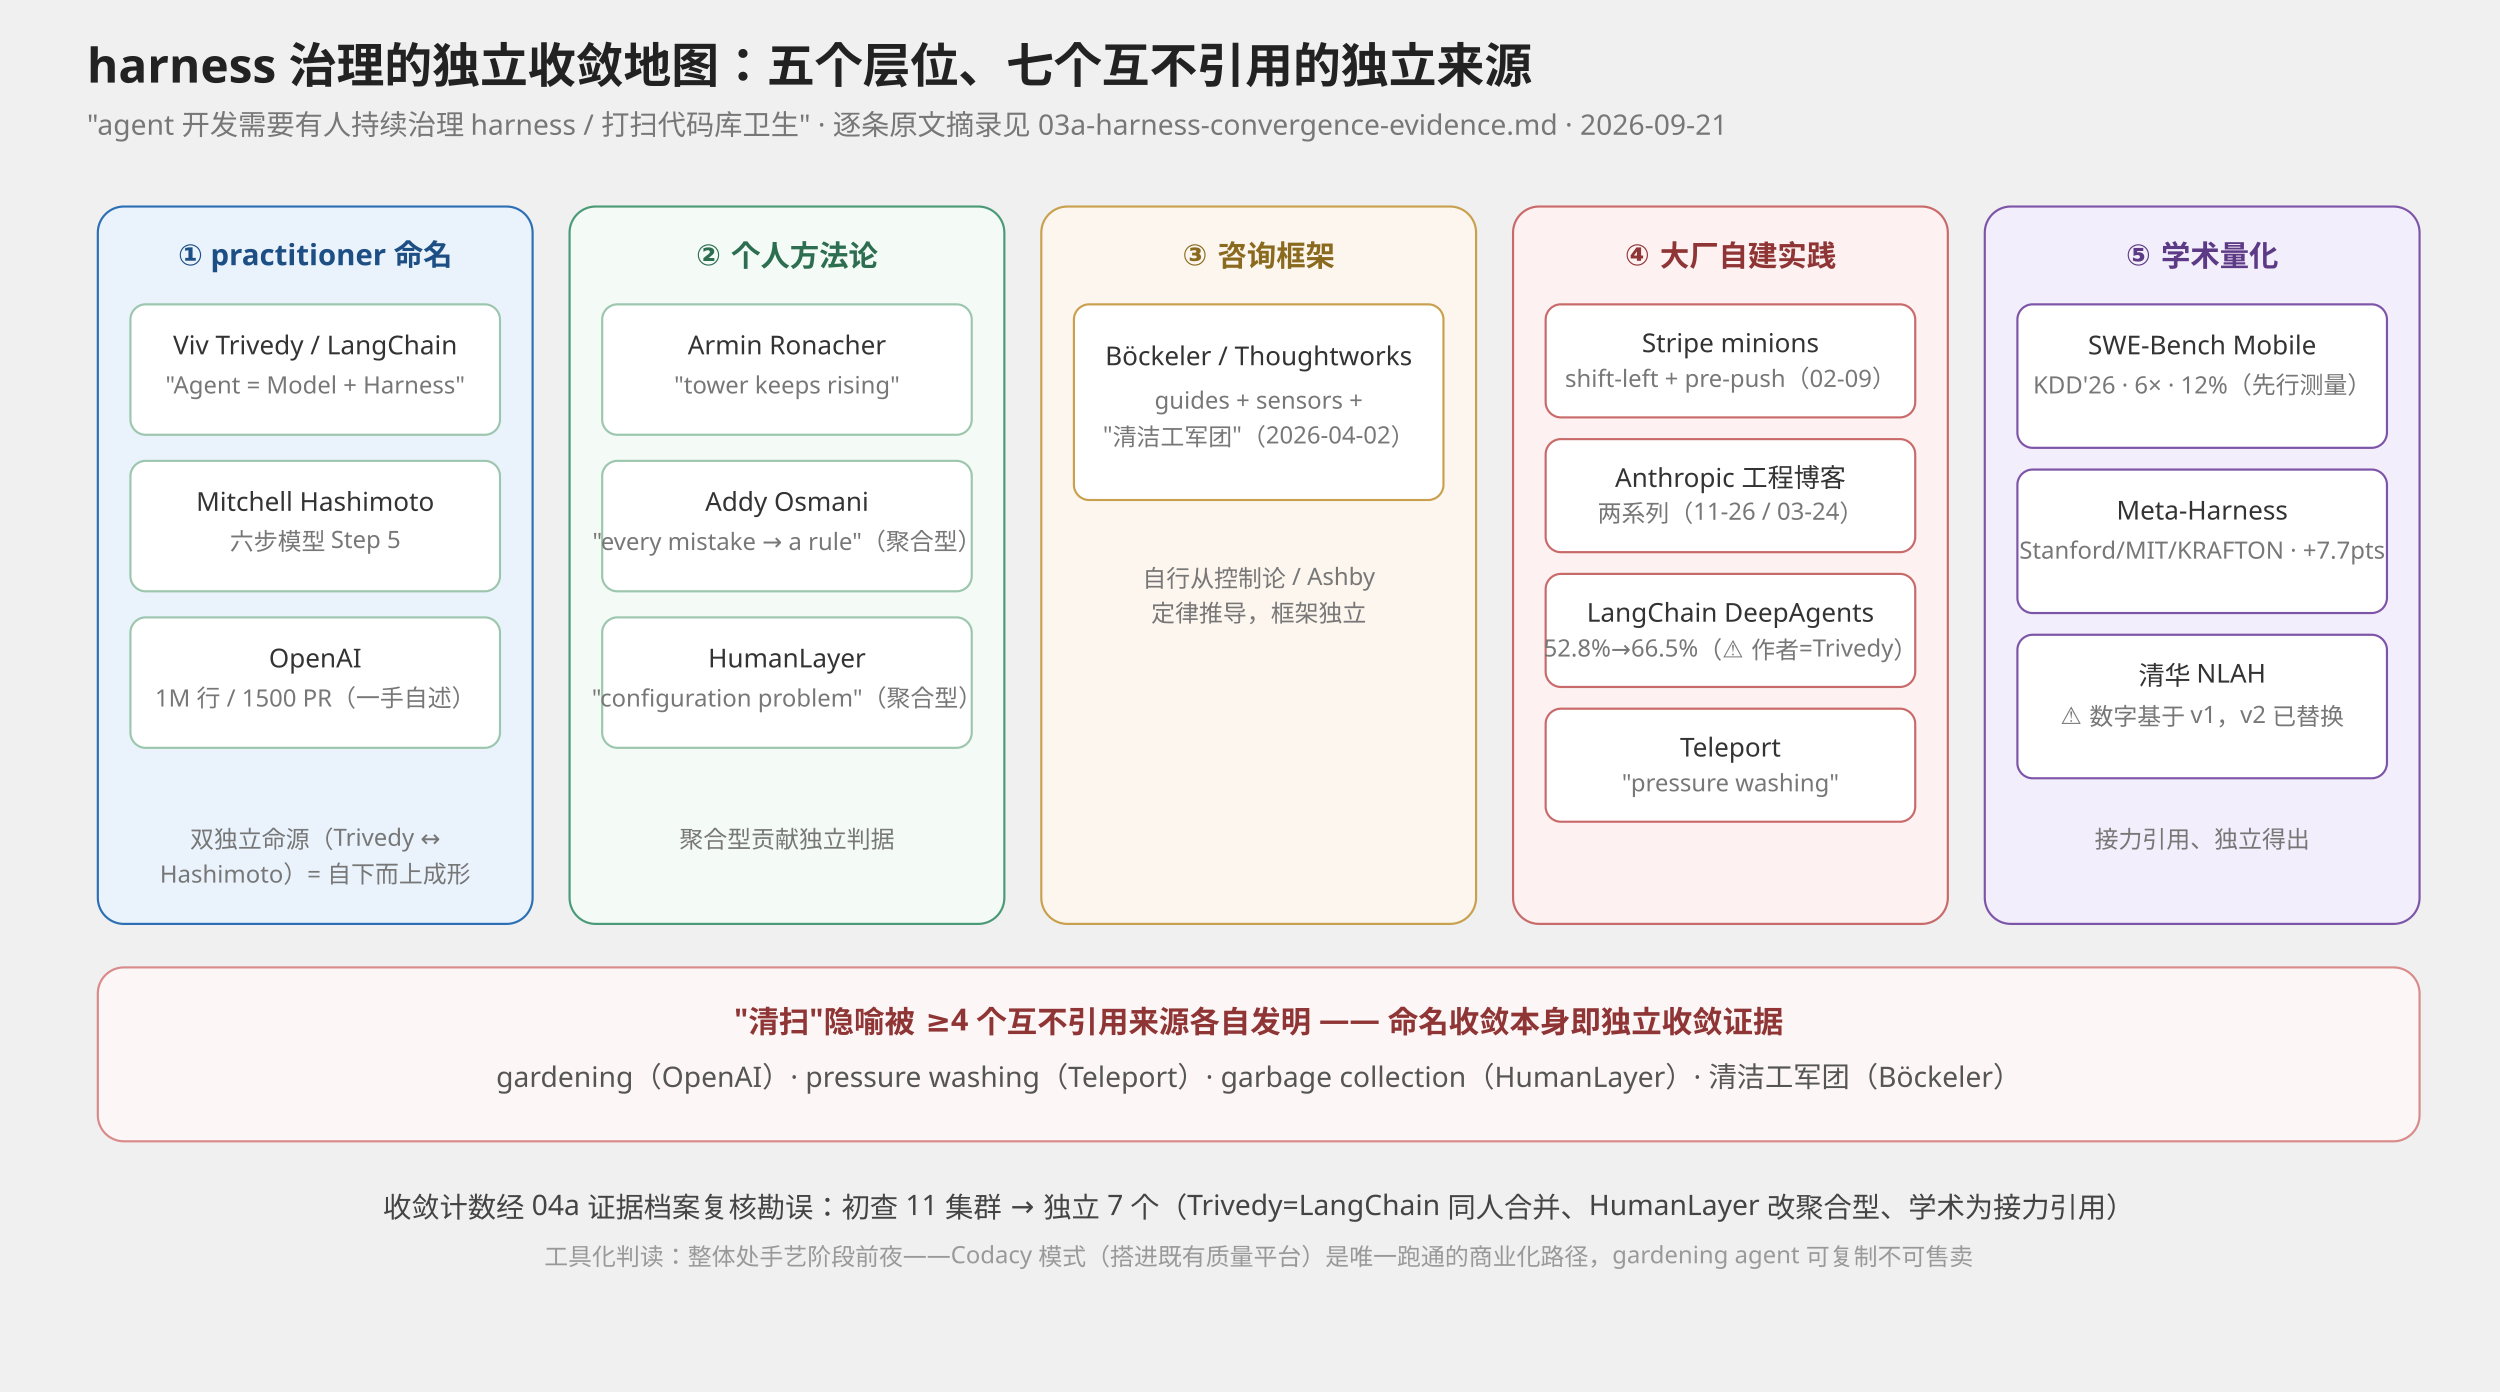
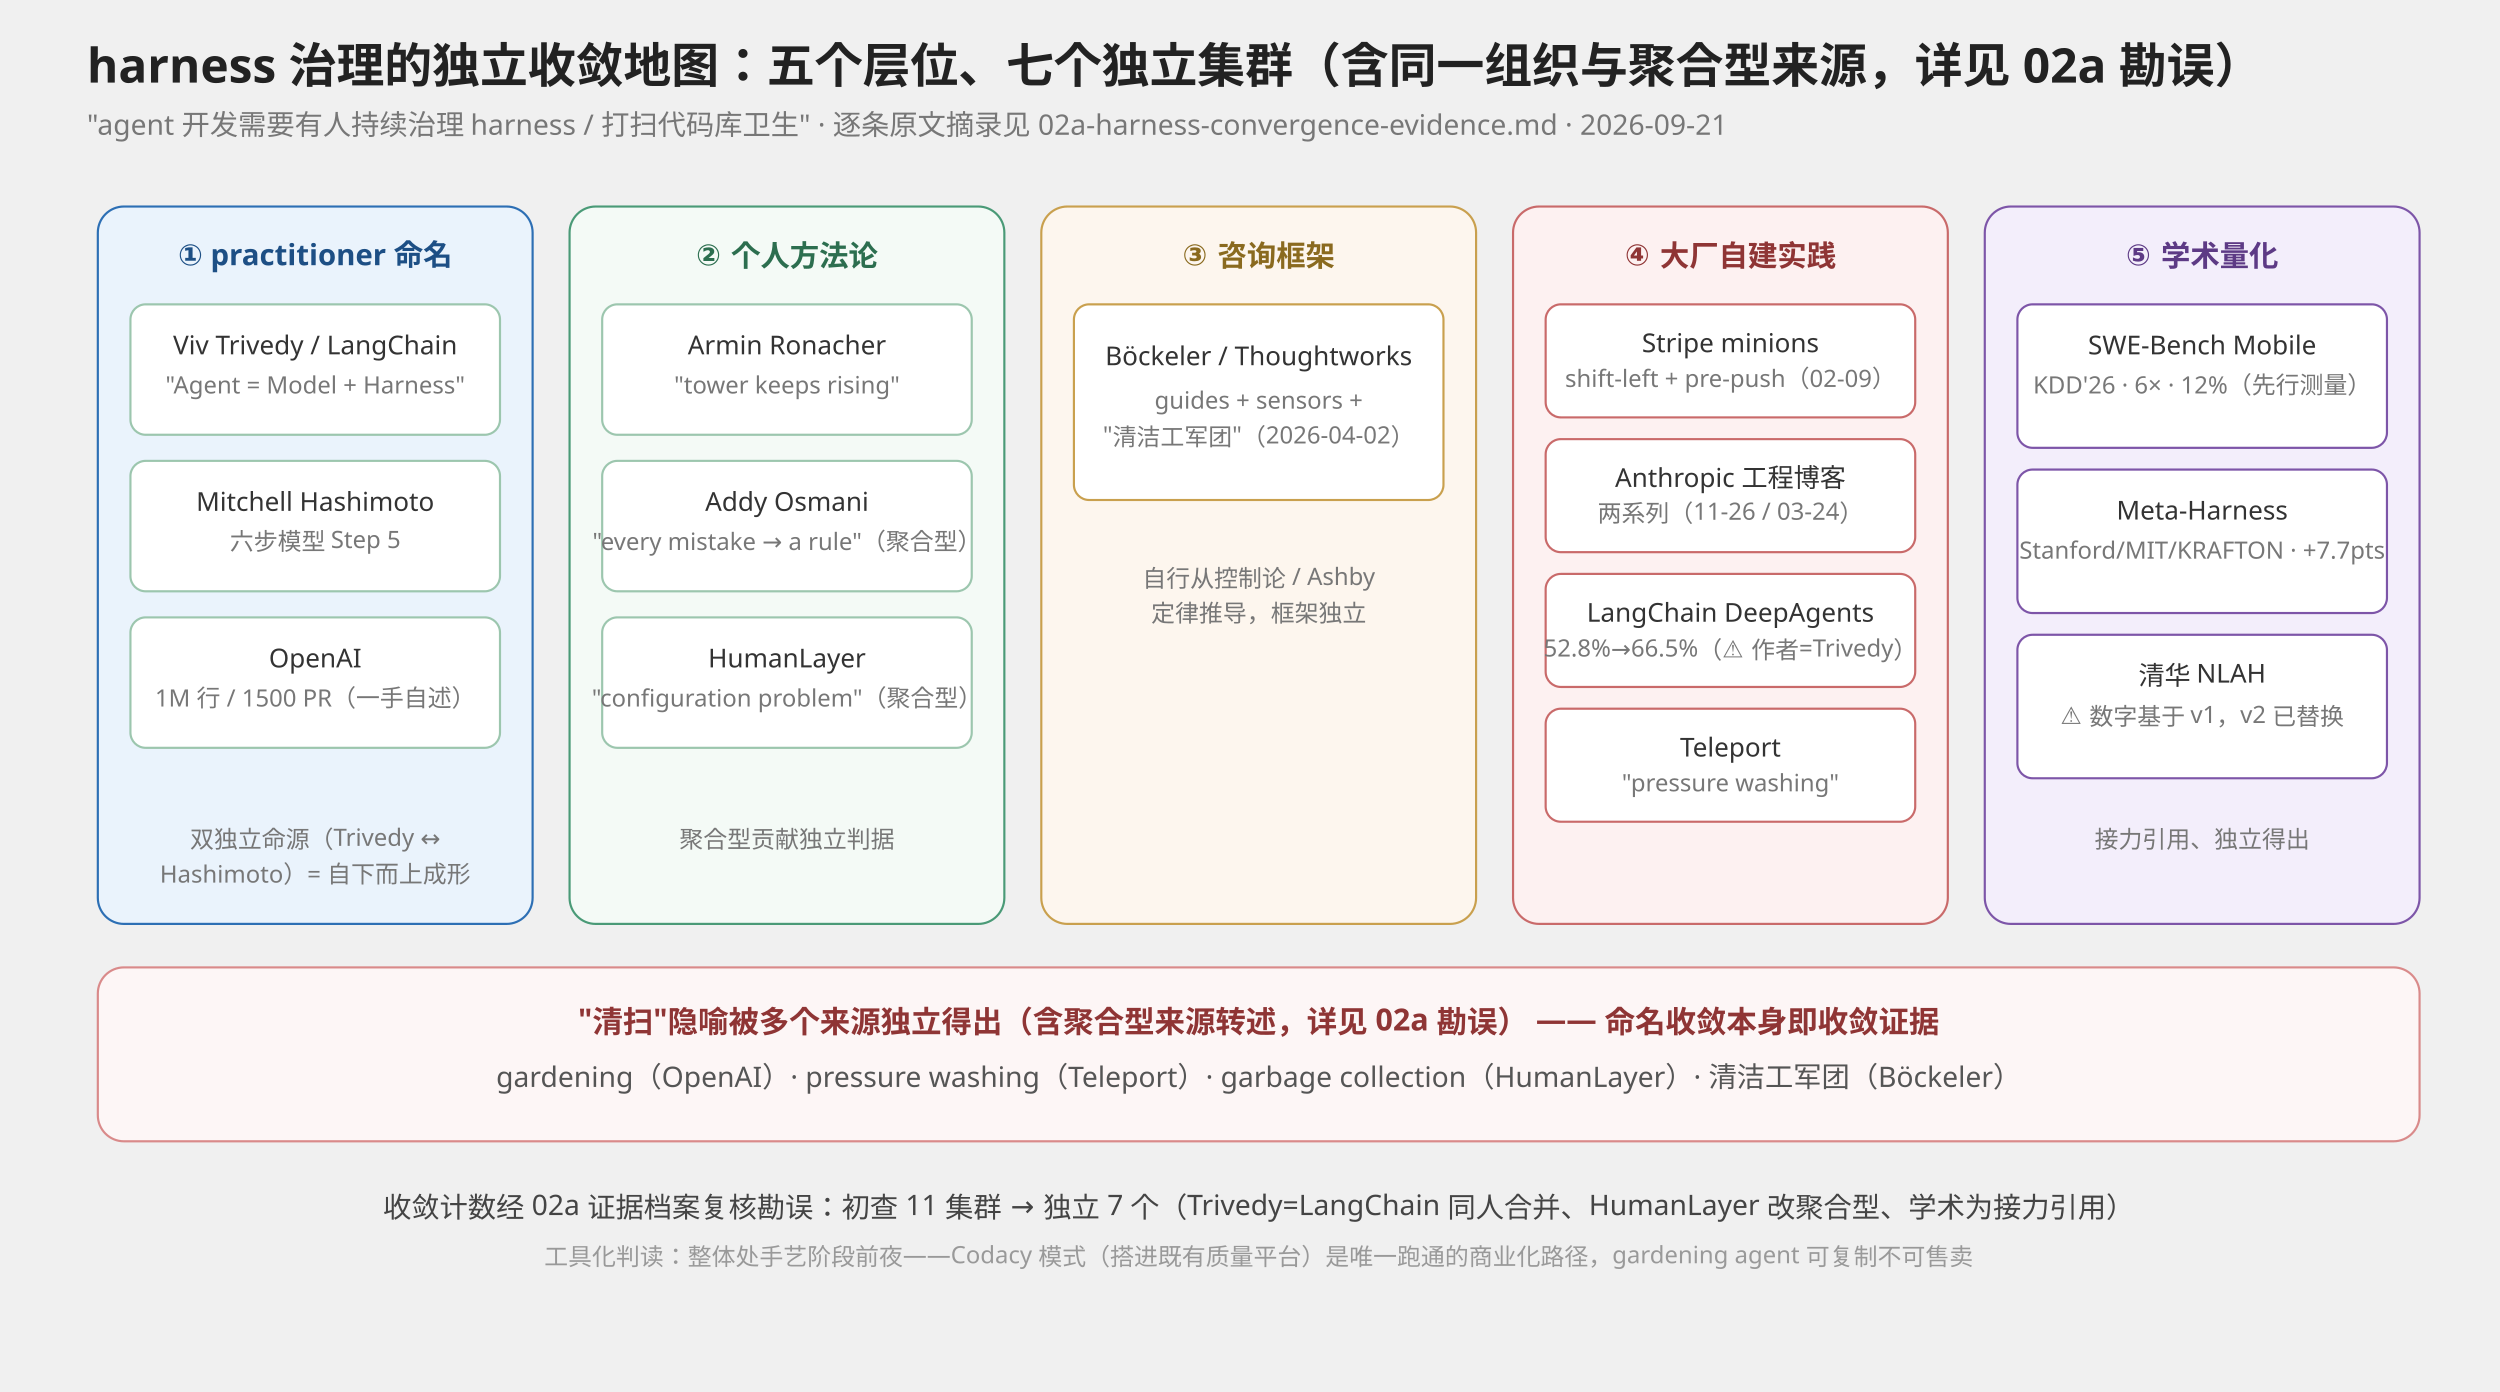
<svg xmlns="http://www.w3.org/2000/svg" width="1150" height="640" viewBox="0 0 1150 640" font-family="'PingFang SC','Hiragino Sans GB','Microsoft YaHei',sans-serif">
-   <text x="40" y="38" font-size="22" font-weight="700" fill="#222">harness 治理的独立收敛地图：五个层位、七个互不引用的独立来源</text>
-   <text x="40" y="62" font-size="13" fill="#777">"agent 开发需要有人持续治理 harness / 打扫代码库卫生" · 逐条原文摘录见 03a-harness-convergence-evidence.md · 2026-09-21</text>
+   <text x="40" y="38" font-size="22" font-weight="700" fill="#222">harness 治理的独立收敛地图：五个层位、七个独立集群（含同一组织与聚合型来源，详见 02a 勘误）</text>
+   <text x="40" y="62" font-size="13" fill="#777">"agent 开发需要有人持续治理 harness / 打扫代码库卫生" · 逐条原文摘录见 02a-harness-convergence-evidence.md · 2026-09-21</text>
  <g font-size="12">
    <rect x="45" y="95" width="200" height="330" rx="12" fill="#eaf3fc" stroke="#2d6fb4" />
    <text x="145" y="122" font-size="13.5" font-weight="700" text-anchor="middle" fill="#1d4f85">① practitioner 命名</text>
    <rect x="60" y="140" width="170" height="60" rx="7" fill="#fff" stroke="#9cc6ae" />
    <text x="145" y="163" text-anchor="middle" fill="#333">Viv Trivedy / LangChain</text>
    <text x="145" y="181" text-anchor="middle" fill="#777" font-size="11">"Agent = Model + Harness"</text>
    <rect x="60" y="212" width="170" height="60" rx="7" fill="#fff" stroke="#9cc6ae" />
    <text x="145" y="235" text-anchor="middle" fill="#333">Mitchell Hashimoto</text>
    <text x="145" y="253" text-anchor="middle" fill="#777" font-size="11">六步模型 Step 5</text>
    <rect x="60" y="284" width="170" height="60" rx="7" fill="#fff" stroke="#9cc6ae" />
    <text x="145" y="307" text-anchor="middle" fill="#333">OpenAI</text>
    <text x="145" y="325" text-anchor="middle" fill="#777" font-size="11">1M 行 / 1500 PR（一手自述）</text>
    <text x="145" y="390" text-anchor="middle" fill="#777" font-size="11">双独立命源（Trivedy ↔</text>
    <text x="145" y="406" text-anchor="middle" fill="#777" font-size="11">Hashimoto）= 自下而上成形</text>
    <rect x="262" y="95" width="200" height="330" rx="12" fill="#f4faf6" stroke="#4a9a77" />
    <text x="362" y="122" font-size="13.5" font-weight="700" text-anchor="middle" fill="#2c6e4f">② 个人方法论</text>
    <rect x="277" y="140" width="170" height="60" rx="7" fill="#fff" stroke="#9cc6ae" />
    <text x="362" y="163" text-anchor="middle" fill="#333">Armin Ronacher</text>
    <text x="362" y="181" text-anchor="middle" fill="#777" font-size="11">"tower keeps rising"</text>
    <rect x="277" y="212" width="170" height="60" rx="7" fill="#fff" stroke="#9cc6ae" />
    <text x="362" y="235" text-anchor="middle" fill="#333">Addy Osmani</text>
    <text x="362" y="253" text-anchor="middle" fill="#777" font-size="11">"every mistake → a rule"（聚合型）</text>
    <rect x="277" y="284" width="170" height="60" rx="7" fill="#fff" stroke="#9cc6ae" />
    <text x="362" y="307" text-anchor="middle" fill="#333">HumanLayer</text>
    <text x="362" y="325" text-anchor="middle" fill="#777" font-size="11">"configuration problem"（聚合型）</text>
    <text x="362" y="390" text-anchor="middle" fill="#777" font-size="11">聚合型贡献独立判据</text>
    <rect x="479" y="95" width="200" height="330" rx="12" fill="#fdf6ee" stroke="#c9a04e" />
    <text x="579" y="122" font-size="13.5" font-weight="700" text-anchor="middle" fill="#8a6a1f">③ 咨询框架</text>
    <rect x="494" y="140" width="170" height="90" rx="7" fill="#fff" stroke="#c9a04e" />
    <text x="579" y="168" text-anchor="middle" fill="#333">Böckeler / Thoughtworks</text>
    <text x="579" y="188" text-anchor="middle" fill="#777" font-size="11">guides + sensors + </text>
    <text x="579" y="204" text-anchor="middle" fill="#777" font-size="11">"清洁工军团"（2026-04-02）</text>
    <text x="579" y="270" text-anchor="middle" fill="#777" font-size="11">自行从控制论 / Ashby</text>
    <text x="579" y="286" text-anchor="middle" fill="#777" font-size="11">定律推导，框架独立</text>
    <rect x="696" y="95" width="200" height="330" rx="12" fill="#fdf1f1" stroke="#c96a6a" />
    <text x="796" y="122" font-size="13.5" font-weight="700" text-anchor="middle" fill="#8f3535">④ 大厂自建实践</text>
    <rect x="711" y="140" width="170" height="52" rx="7" fill="#fff" stroke="#c96a6a" />
    <text x="796" y="162" text-anchor="middle" fill="#333">Stripe minions</text>
    <text x="796" y="178" text-anchor="middle" fill="#777" font-size="11">shift-left + pre-push（02-09）</text>
    <rect x="711" y="202" width="170" height="52" rx="7" fill="#fff" stroke="#c96a6a" />
    <text x="796" y="224" text-anchor="middle" fill="#333">Anthropic 工程博客</text>
    <text x="796" y="240" text-anchor="middle" fill="#777" font-size="11">两系列（11-26 / 03-24）</text>
    <rect x="711" y="264" width="170" height="52" rx="7" fill="#fff" stroke="#c96a6a" />
    <text x="796" y="286" text-anchor="middle" fill="#333">LangChain DeepAgents</text>
    <text x="796" y="302" text-anchor="middle" fill="#777" font-size="11">52.8%→66.5%（⚠ 作者=Trivedy）</text>
    <rect x="711" y="326" width="170" height="52" rx="7" fill="#fff" stroke="#c96a6a" />
    <text x="796" y="348" text-anchor="middle" fill="#333">Teleport</text>
    <text x="796" y="364" text-anchor="middle" fill="#777" font-size="11">"pressure washing"</text>
    <rect x="913" y="95" width="200" height="330" rx="12" fill="#f3eefb" stroke="#7d55a8" />
    <text x="1013" y="122" font-size="13.5" font-weight="700" text-anchor="middle" fill="#5d3a85">⑤ 学术量化</text>
    <rect x="928" y="140" width="170" height="66" rx="7" fill="#fff" stroke="#7d55a8" />
    <text x="1013" y="163" text-anchor="middle" fill="#333">SWE-Bench Mobile</text>
    <text x="1013" y="181" text-anchor="middle" fill="#777" font-size="11">KDD'26 · 6× · 12%（先行测量）</text>
    <rect x="928" y="216" width="170" height="66" rx="7" fill="#fff" stroke="#7d55a8" />
    <text x="1013" y="239" text-anchor="middle" fill="#333">Meta-Harness</text>
    <text x="1013" y="257" text-anchor="middle" fill="#777" font-size="11">Stanford/MIT/KRAFTON · +7.7pts</text>
    <rect x="928" y="292" width="170" height="66" rx="7" fill="#fff" stroke="#7d55a8" />
    <text x="1013" y="315" text-anchor="middle" fill="#333">清华 NLAH</text>
    <text x="1013" y="333" text-anchor="middle" fill="#777" font-size="11">⚠ 数字基于 v1，v2 已替换</text>
    <text x="1013" y="390" text-anchor="middle" fill="#777" font-size="11">接力引用、独立得出</text>
  </g>
  <rect x="45" y="445" width="1068" height="80" rx="12" fill="#fdf6f6" stroke="#d98a8a" />
-   <text x="579" y="474" font-size="14" font-weight="700" text-anchor="middle" fill="#8f3535">"清扫"隐喻被 ≥4 个互不引用来源各自发明 —— 命名收敛本身即独立收敛证据</text>
+   <text x="579" y="474" font-size="14" font-weight="700" text-anchor="middle" fill="#8f3535">"清扫"隐喻被多个来源独立得出（含聚合型来源转述，详见 02a 勘误） —— 命名收敛本身即收敛证据</text>
  <text x="579" y="500" font-size="13" text-anchor="middle" fill="#555">gardening（OpenAI）· pressure washing（Teleport）· garbage collection（HumanLayer）· 清洁工军团（Böckeler）</text>
-   <text x="579" y="560" font-size="13" fill="#444" text-anchor="middle">收敛计数经 04a 证据档案复核勘误：初查 11 集群 → 独立 7 个（Trivedy=LangChain 同人合并、HumanLayer 改聚合型、学术为接力引用）</text>
+   <text x="579" y="560" font-size="13" fill="#444" text-anchor="middle">收敛计数经 02a 证据档案复核勘误：初查 11 集群 → 独立 7 个（Trivedy=LangChain 同人合并、HumanLayer 改聚合型、学术为接力引用）</text>
  <text x="579" y="582" font-size="11" fill="#999" text-anchor="middle">工具化判读：整体处手艺阶段前夜——Codacy 模式（搭进既有质量平台）是唯一跑通的商业化路径，gardening agent 可复制不可售卖</text>
</svg>
